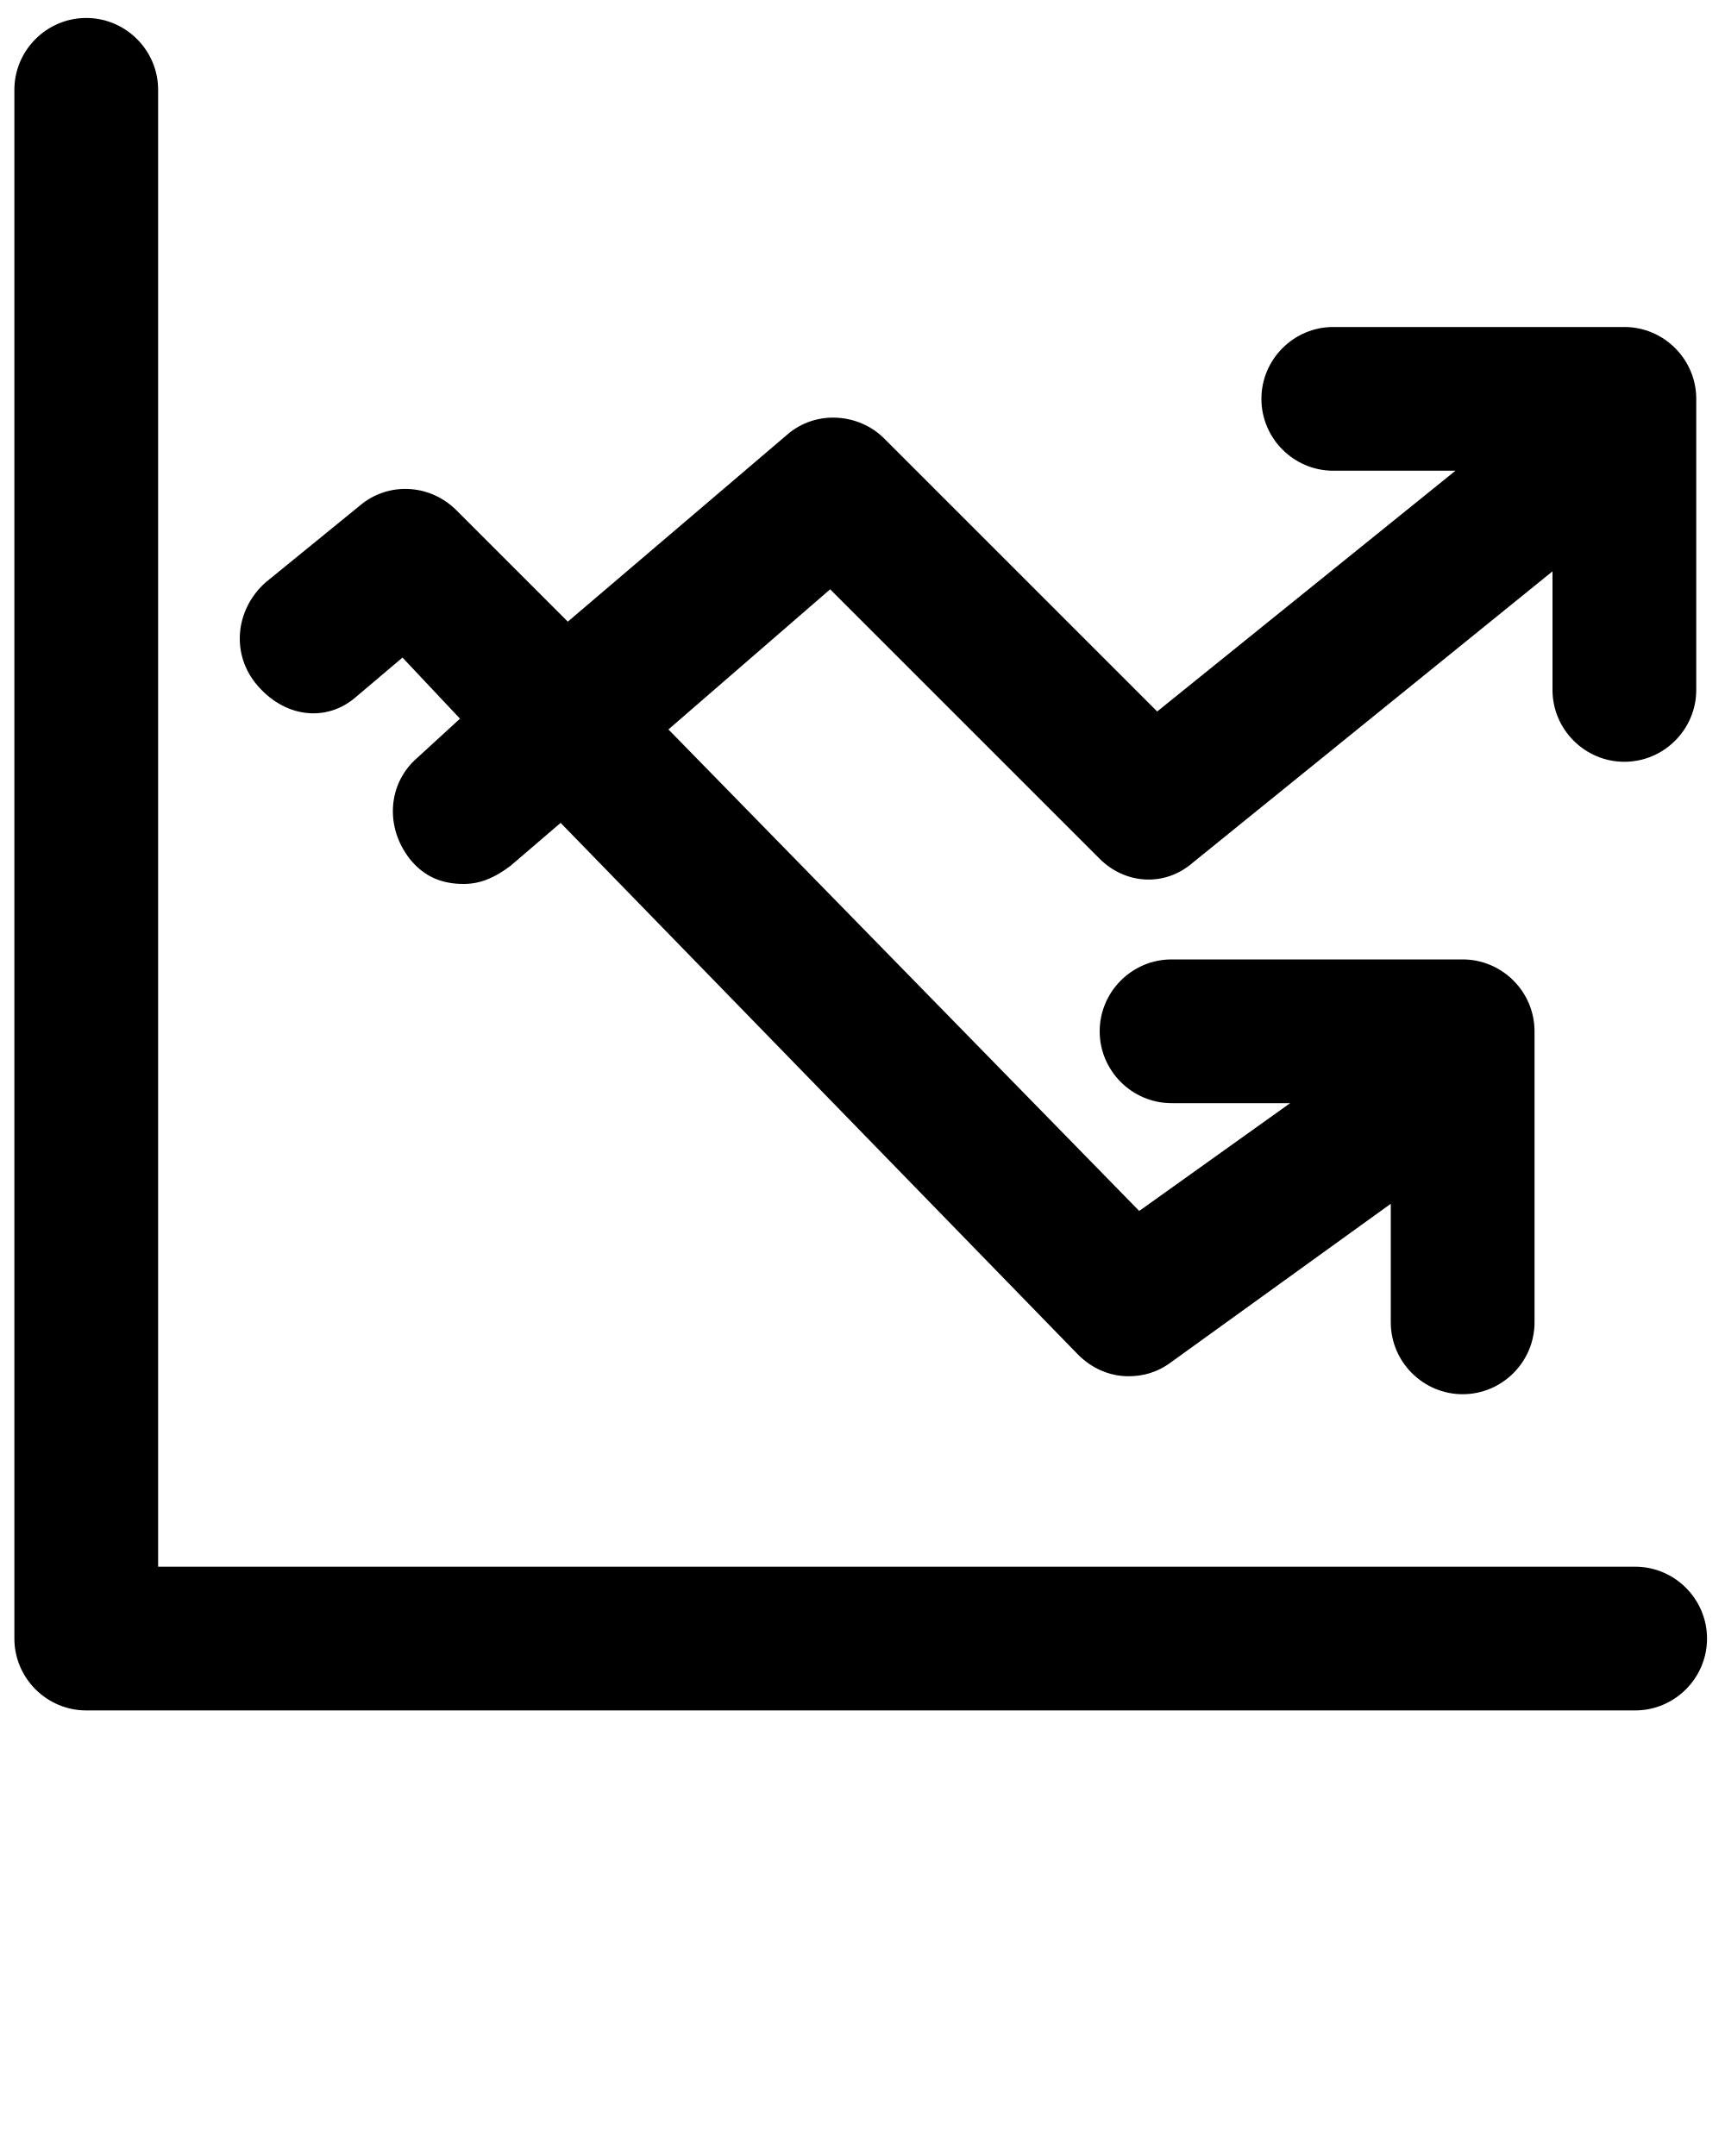
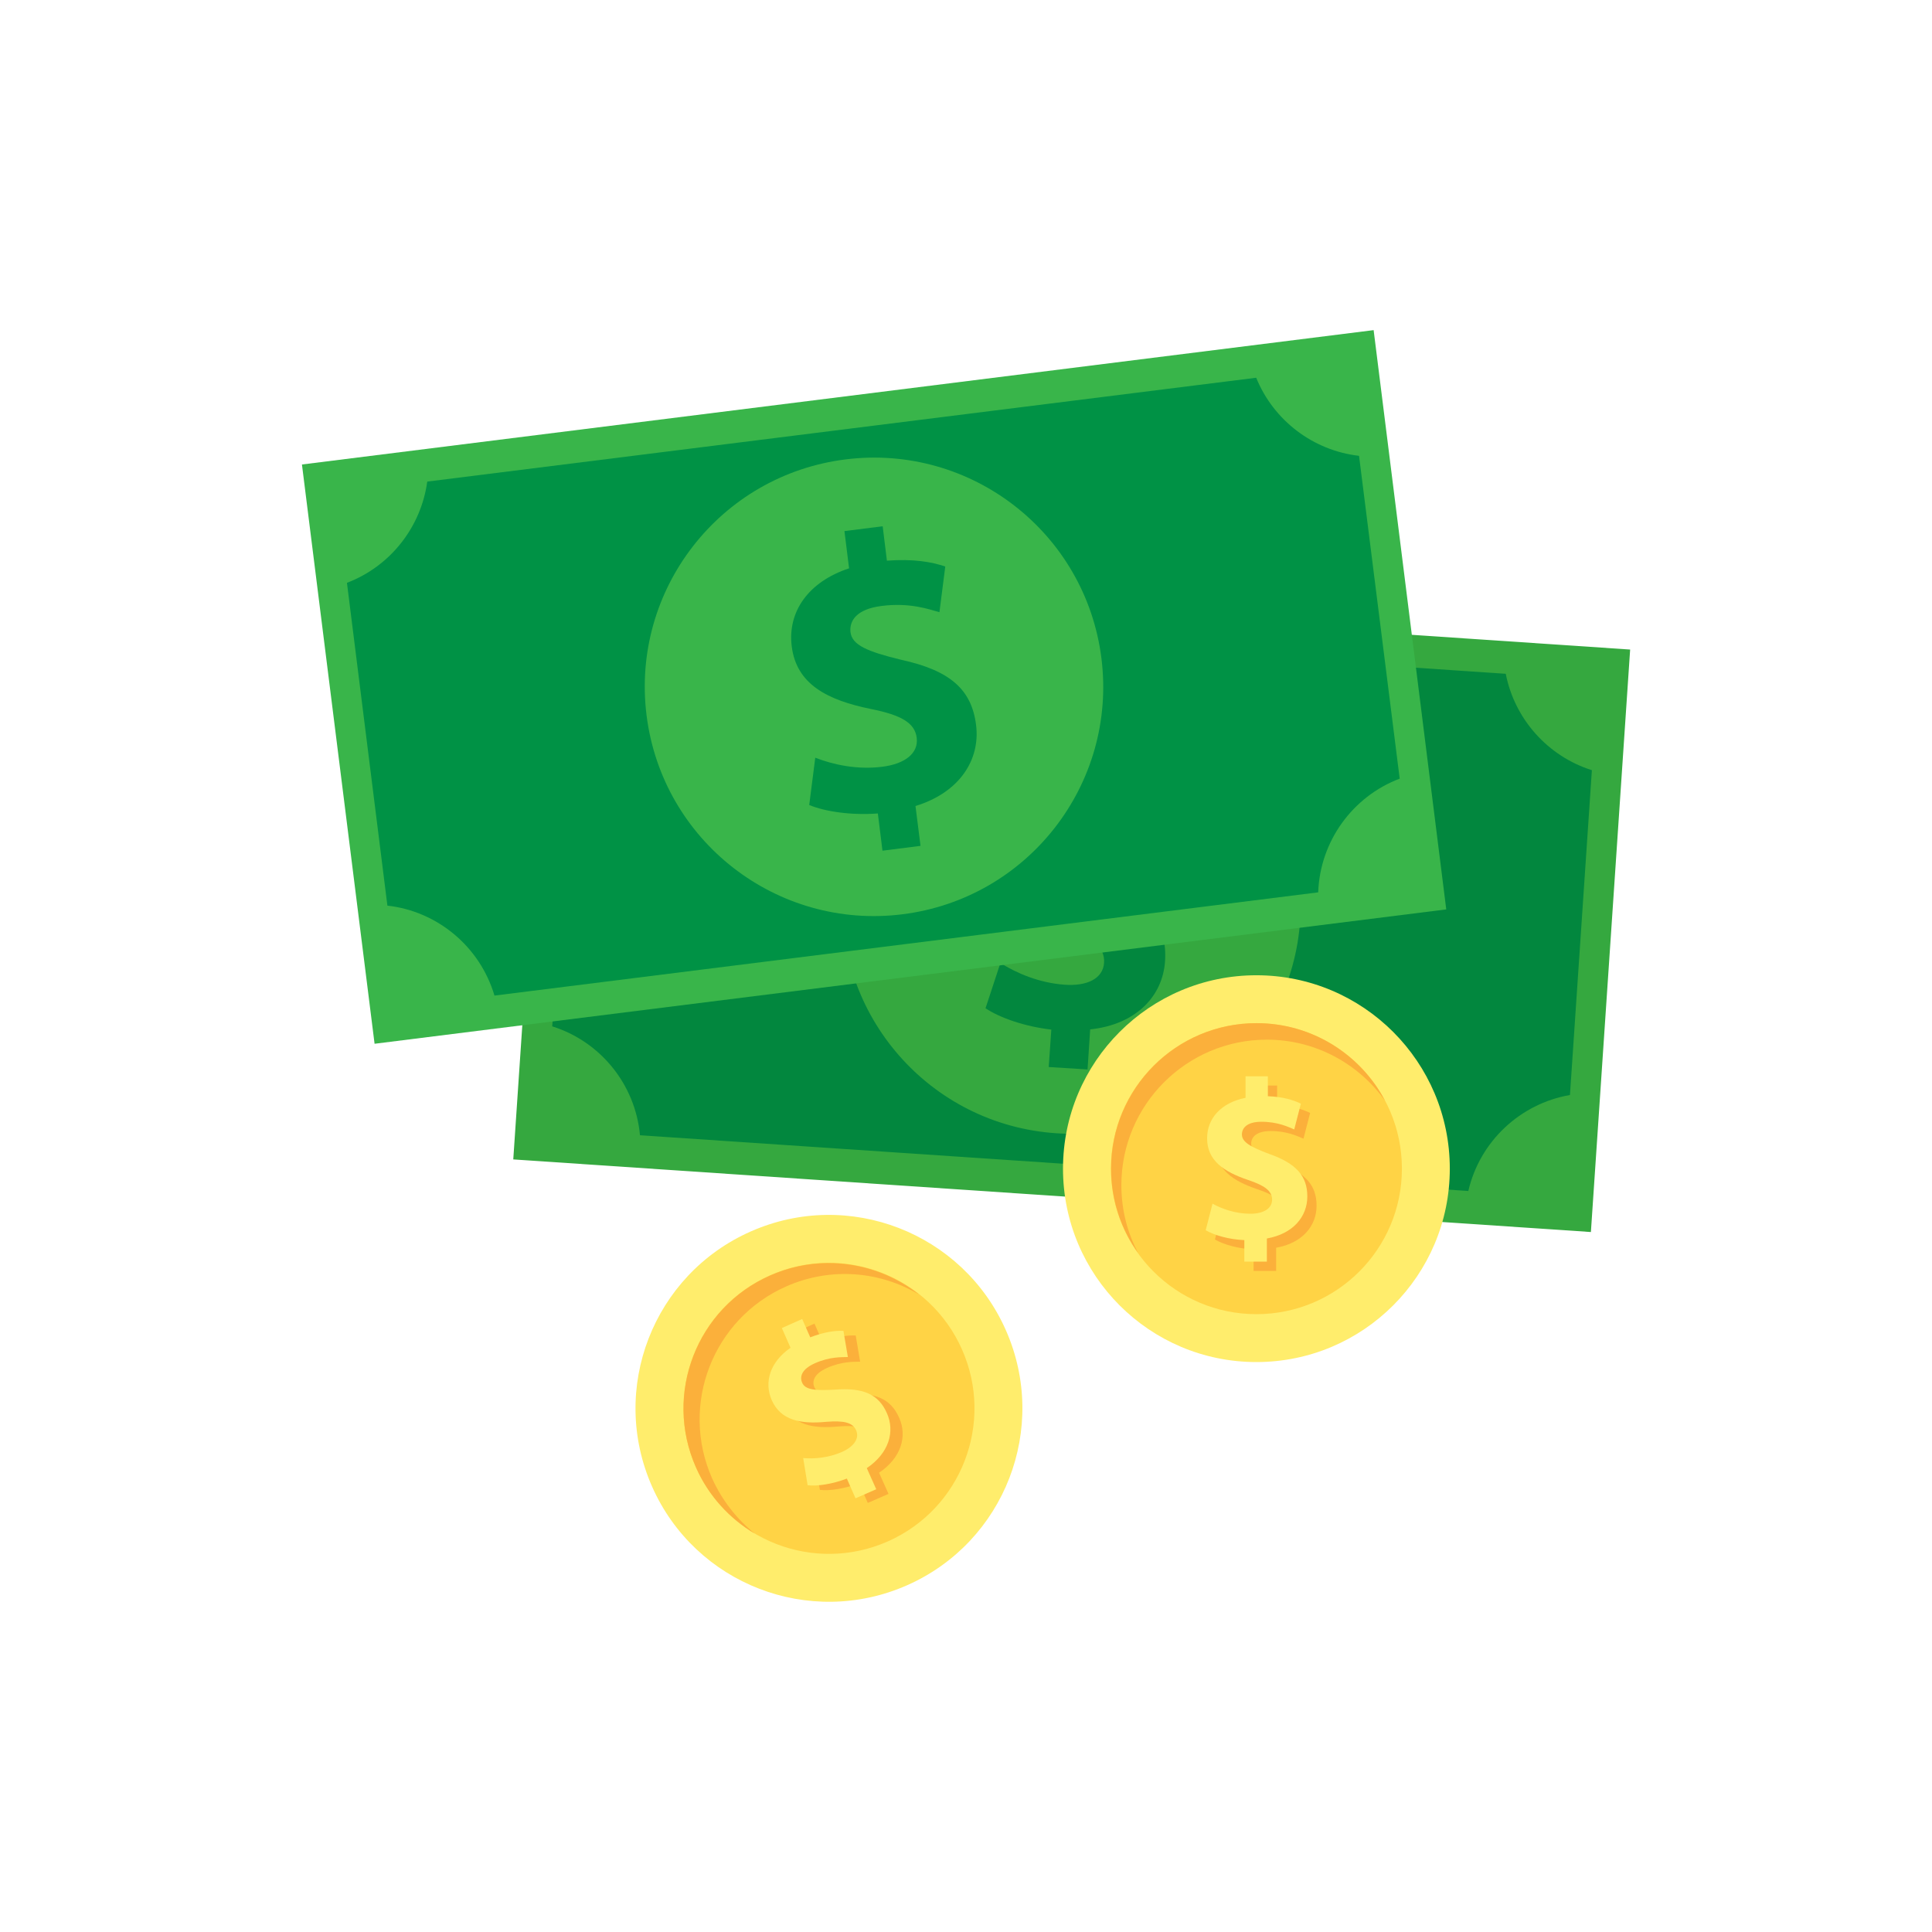
- <svg xmlns="http://www.w3.org/2000/svg" version="1.1" x="0px" y="0px" viewBox="0 0 48 60" style="enable-background:new 0 0 48 48;" xml:space="preserve">
+ <svg xmlns="http://www.w3.org/2000/svg" version="1.1" id="Layer_1" x="0px" y="0px" viewBox="0 0 960 960" style="enable-background:new 0 0 960 960;" xml:space="preserve">
+   <style type="text/css">
+ 	.st0{fill:#35A83F;}
+ 	.st1{fill:#02873E;}
+ 	.st2{fill:#39B54A;}
+ 	.st3{fill:#009245;}
+ 	.st4{fill:#FFED6C;}
+ 	.st5{fill:#FFD345;}
+ 	.st6{fill:#FBB03B;}
+ </style>
  <g>
-     <path d="M45.5,43.6H4.4V2.5c0-1.1-0.9-2-2-2s-2,0.9-2,2v43.1c0,1.1,0.9,2,2,2h43.1c1.1,0,2-0.9,2-2S46.6,43.6,45.5,43.6z" />
-     <path d="M9.9,19.4l1.3-1.1l1.6,1.7l-1.2,1.1c-0.8,0.7-0.9,1.9-0.2,2.8c0.4,0.5,0.9,0.7,1.5,0.7c0.5,0,0.9-0.2,1.3-0.5l1.4-1.2   l14.4,14.8c0.4,0.4,0.9,0.6,1.4,0.6c0.4,0,0.8-0.1,1.2-0.4l6.1-4.4v3.3c0,1.1,0.9,2,2,2s2-0.9,2-2v-8.1c0-1.1-0.9-2-2-2h-8.1   c-1.1,0-2,0.9-2,2s0.9,2,2,2h3.3l-4.2,3L18.6,20.3l4.5-3.9l7.5,7.5c0.7,0.7,1.8,0.8,2.6,0.1l10-8.1v3.3c0,1.1,0.9,2,2,2s2-0.9,2-2   v-8.1c0-1.1-0.9-2-2-2h-8.1c-1.1,0-2,0.9-2,2s0.9,2,2,2h3.4l-8.3,6.7l-7.6-7.6c-0.7-0.7-1.9-0.8-2.7-0.1l-6.1,5.2l-3.1-3.1   c-0.7-0.7-1.8-0.8-2.6-0.2l-2.7,2.2c-0.8,0.7-1,1.9-0.3,2.8C7.9,20,9.1,20.1,9.9,19.4z" />
+     <g>
+       <rect x="387.5" y="181.1" transform="matrix(6.722900e-02 -0.9977 0.9977 6.722900e-02 48.3078 950.5419)" class="st0" width="290.1" height="536.7" />
+       <path class="st1" d="M791,382.7c-21.9-6.9-38.4-25.4-42.8-47.9L334,306.9c-7.4,21.7-26.1,37.8-48.8,41.7L274.4,510    c23.9,7.5,41.3,28.8,43.6,54.1l411.6,27.7c5.7-24.7,25.8-43.4,50.5-47.7L791,382.7z" />
+       <ellipse transform="matrix(6.722900e-02 -0.9977 0.9977 6.722900e-02 48.2649 950.5255)" class="st0" cx="532.5" cy="449.4" rx="113.9" ry="113.9" />
+       <g>
+         <path class="st1" d="M521.1,530.2l1.3-18.6c-13.1-1.5-25.5-5.8-32.7-10.6l7.4-22.5c7.9,5,19.2,9.9,31.9,10.8     c11.1,0.8,19.1-3,19.6-10.9c0.5-7.4-5.4-12.5-19.6-18.4c-20.4-8.4-34-19.2-32.8-38.1c1.2-17.2,14.2-29.9,35.4-32.6l1.3-18.6     l19.2,1.3l-1.2,17.2c13.1,1.5,21.7,4.8,27.9,8.4l-7.2,21.7c-4.9-2.5-13.6-7.6-27.7-8.5c-12.7-0.9-17.2,4.3-17.5,9.8     c-0.4,6.4,6.1,11,22.3,18.4c22.7,9.8,31.4,21.2,30.2,38.7c-1.2,17.4-14.5,31.4-37.2,33.8l-1.3,19.9L521.1,530.2z" />
+       </g>
+     </g>
+     <g>
+       <rect x="166" y="196.3" transform="matrix(0.9922 -0.1244 0.1244 0.9922 -39.0886 56.6858)" class="st2" width="536.7" height="290.1" />
+       <path class="st3" d="M675.3,226.5c-22.8-2.6-42.5-17.6-51.1-38.8l-411.9,51.6c-3.1,22.7-18.4,42.1-39.9,50.3L192.5,450    c24.9,2.8,46,20.4,53.2,44.7L655,443.4c0.9-25.3,17-47.6,40.5-56.5L675.3,226.5z" />
+       <ellipse transform="matrix(0.9922 -0.1244 0.1244 0.9922 -39.0837 56.6785)" class="st2" cx="434.3" cy="341.3" rx="113.9" ry="113.9" />
+       <g>
+         <path class="st3" d="M438.5,422.7l-2.3-18.5c-13.1,1-26.2-0.9-34.1-4.2l3-23.5c8.7,3.4,20.7,6.1,33.3,4.5     c11.1-1.4,18.1-6.6,17.1-14.4c-0.9-7.4-7.7-11.3-22.7-14.3c-21.7-4.4-37.1-12.3-39.4-31.2c-2.1-17.1,8.2-32,28.5-38.7l-2.3-18.5     l19-2.4l2.1,17.1c13.1-1,22.2,0.6,29,2.9l-2.9,22.7c-5.3-1.5-14.8-4.9-28.8-3.1c-12.6,1.6-16,7.5-15.4,13     c0.8,6.4,8.1,9.6,25.4,13.8c24.2,5.3,34.8,14.8,37,32.3c2.2,17.3-8.2,33.6-30.1,40.3l2.5,19.8L438.5,422.7z" />
+       </g>
+     </g>
+     <g>
+       <ellipse transform="matrix(0.9148 -0.4039 0.4039 0.9148 -247.5537 225.9889)" class="st4" cx="411.9" cy="699.8" rx="96.1" ry="96.1" />
+       <ellipse transform="matrix(0.9148 -0.4039 0.4039 0.9148 -247.5537 225.9889)" class="st5" cx="411.9" cy="699.8" rx="72.3" ry="72.3" />
+       <path class="st6" d="M353.8,734.5c-16.1-36.5,0.4-79.2,36.9-95.3c22.2-9.8,46.6-7.5,65.9,4c-20.3-16-48.6-20.6-73.9-9.4    c-36.5,16.1-53,58.8-36.9,95.3c6.3,14.3,16.8,25.5,29.3,33C366.2,754.9,358.8,745.6,353.8,734.5z" />
+       <g>
+         <path class="st6" d="M431.2,746.8l-4.3-9.8c-7.1,2.7-14.6,3.9-19.5,3.3l-2.2-13.5c5.4,0.5,12.5-0.1,19.2-3     c5.9-2.6,8.9-6.7,7.1-10.8c-1.7-3.9-6.1-4.9-14.9-4.2c-12.7,1.2-22.5-0.7-27-10.7c-4-9.1-0.8-19.1,9.3-26.1l-4.3-9.8l10.1-4.5     l4,9.1c7.1-2.7,12.4-3.4,16.5-3.2l2.2,13c-3.2,0.1-9-0.2-16.4,3.1c-6.7,3-7.6,6.8-6.3,9.7c1.5,3.4,6.1,4,16.3,3.4     c14.2-1.1,21.7,2.4,25.8,11.7c4.1,9.2,1,19.9-10,27.3l4.7,10.5L431.2,746.8z" />
+       </g>
+       <g>
+         <path class="st4" d="M425.1,744.5l-4.3-9.8c-7.1,2.7-14.6,3.9-19.5,3.3l-2.2-13.5c5.4,0.5,12.5-0.1,19.2-3     c5.9-2.6,8.9-6.7,7.1-10.8c-1.7-3.9-6.1-4.9-14.9-4.2c-12.7,1.2-22.5-0.7-27-10.7c-4-9.1-0.8-19.1,9.3-26.1l-4.3-9.8l10.1-4.5     l4,9.1c7.1-2.7,12.4-3.4,16.5-3.2l2.2,13c-3.2,0.1-9-0.2-16.4,3.1c-6.7,3-7.6,6.8-6.3,9.7c1.5,3.4,6.1,4,16.3,3.4     c14.2-1.1,21.7,2.4,25.8,11.7c4.1,9.2,1,19.9-10,27.3l4.7,10.5L425.1,744.5z" />
+       </g>
+     </g>
+     <g>
+       <circle class="st4" cx="624.3" cy="580.7" r="96.1" />
+       <circle class="st5" cx="624.3" cy="580.7" r="72.3" />
+       <path class="st6" d="M557.2,588.9c0-39.9,32.4-72.3,72.3-72.3c24.2,0,45.6,12,58.7,30.3c-12.1-22.9-36.2-38.5-63.8-38.5    c-39.9,0-72.3,32.4-72.3,72.3c0,15.7,5,30.2,13.5,42C560.2,612.7,557.2,601.2,557.2,588.9z" />
+       <g>
+         <path class="st6" d="M622.9,631.5v-10.7c-7.6-0.3-14.9-2.4-19.2-4.9l3.4-13.2c4.7,2.6,11.4,5,18.8,5c6.4,0,10.8-2.5,10.8-7     c0-4.3-3.6-7-12-9.8c-12.1-4.1-20.3-9.7-20.3-20.7c0-9.9,7-17.7,19.1-20.1v-10.7h11.1v9.9c7.6,0.3,12.7,1.9,16.4,3.7l-3.3,12.8     c-2.9-1.2-8.1-3.8-16.3-3.8c-7.3,0-9.7,3.2-9.7,6.3c0,3.7,4,6.1,13.6,9.7c13.4,4.7,18.9,11,18.9,21.1s-7.1,18.6-20.1,20.9v11.5     H622.9z" />
+       </g>
+       <g>
+         <path class="st4" d="M618.3,626.9v-10.7c-7.6-0.3-14.9-2.4-19.2-4.9l3.4-13.2c4.7,2.6,11.4,5,18.8,5c6.4,0,10.8-2.5,10.8-7     c0-4.3-3.6-7-12-9.8c-12.1-4.1-20.3-9.7-20.3-20.7c0-9.9,7-17.7,19.1-20.1v-10.7H630v9.9c7.6,0.3,12.7,1.9,16.4,3.7l-3.3,12.8     c-2.9-1.2-8.1-3.8-16.3-3.8c-7.3,0-9.7,3.2-9.7,6.3c0,3.7,4,6.1,13.6,9.7c13.4,4.7,18.9,11,18.9,21.1s-7.1,18.6-20.1,20.9v11.5     H618.3z" />
+       </g>
+     </g>
  </g>
</svg>
